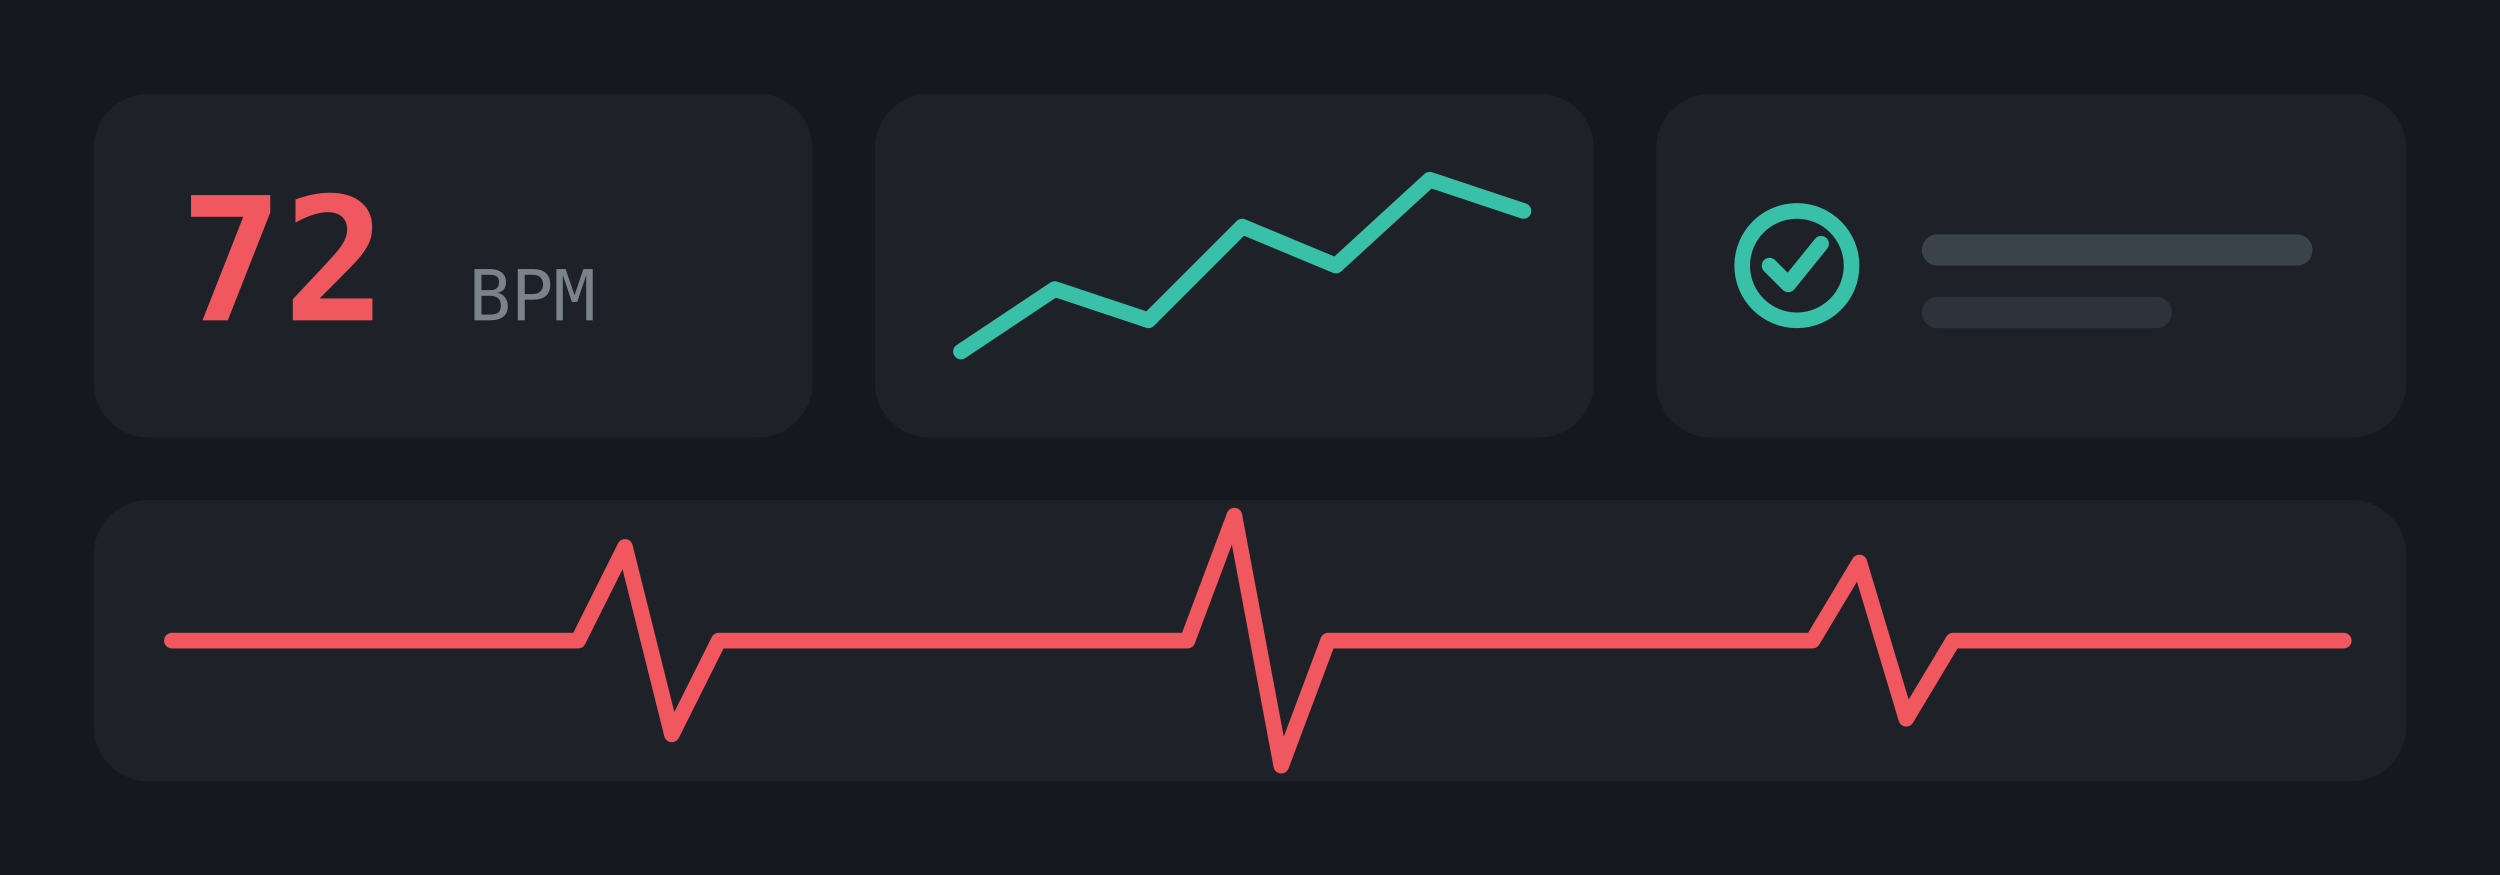
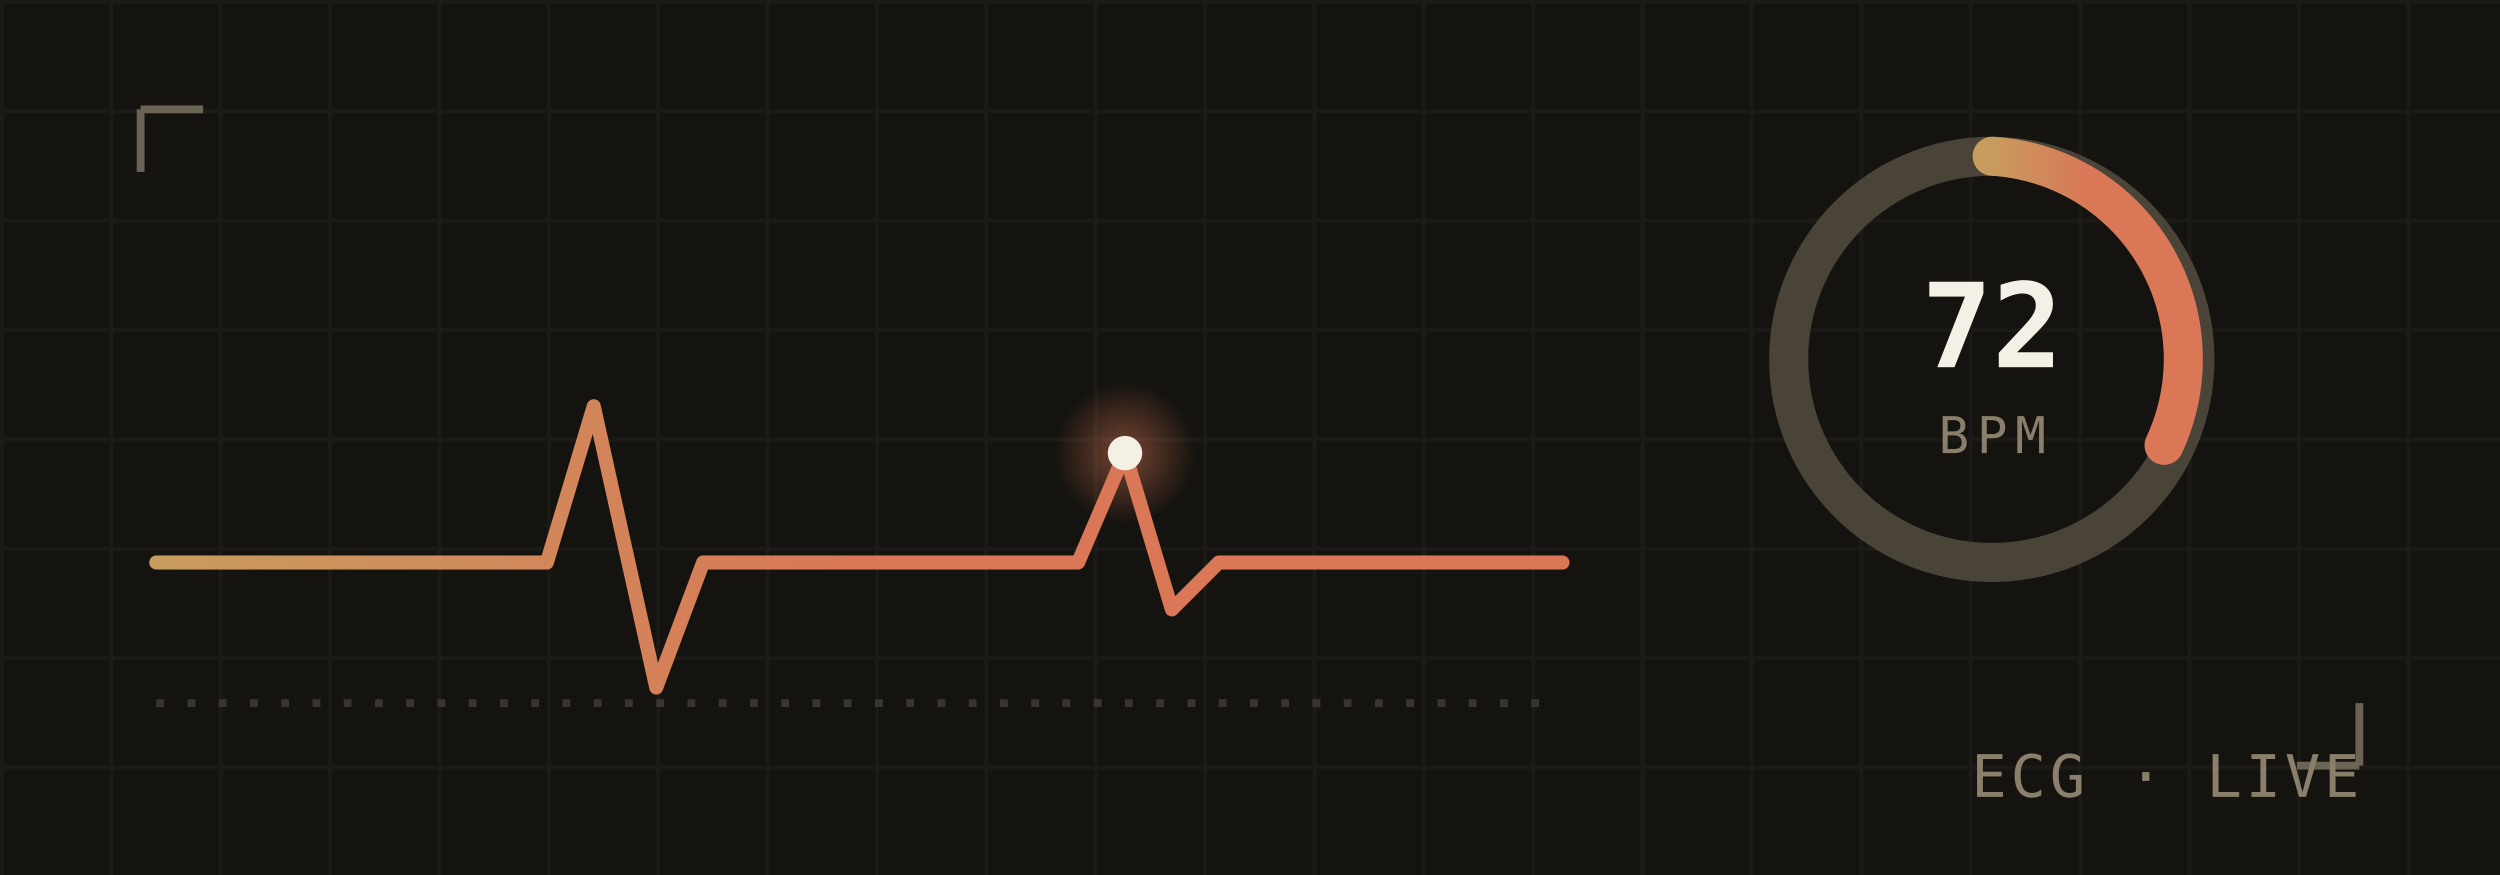
- <svg xmlns="http://www.w3.org/2000/svg" viewBox="0 0 320 112" role="img" aria-label="CardioGuard health app: BPM tile, trend chart and an ECG strip">
-   <rect width="320" height="112" fill="#15181d" />
-   <rect x="12" y="12" width="92" height="44" rx="7" fill="#1e2228" />
-   <text x="23" y="41" font-family="ui-monospace,monospace" font-size="22" font-weight="700" fill="#F0575E">72</text>
-   <text x="60" y="41" font-family="ui-monospace,monospace" font-size="9" fill="#7a828c">BPM</text>
-   <rect x="112" y="12" width="92" height="44" rx="7" fill="#1e2228" />
-   <polyline points="123,45 135,37 147,41 159,29 171,34 183,23 195,27" fill="none" stroke="#38C0A8" stroke-width="2" stroke-linecap="round" stroke-linejoin="round" />
-   <rect x="212" y="12" width="96" height="44" rx="7" fill="#1e2228" />
-   <circle cx="230" cy="34" r="7" fill="none" stroke="#38C0A8" stroke-width="2" />
-   <path d="M226.5 34 l2.4 2.4 l4.2 -5.2" fill="none" stroke="#38C0A8" stroke-width="2" stroke-linecap="round" stroke-linejoin="round" />
-   <rect x="246" y="30" width="50" height="4" rx="2" fill="#3a424c" />
-   <rect x="246" y="38" width="32" height="4" rx="2" fill="#2c333b" />
-   <rect x="12" y="64" width="296" height="36" rx="7" fill="#1e2228" />
-   <polyline points="22,82 62,82 74,82 80,70 86,94 92,82 132,82 152,82 158,66 164,98 170,82 212,82 232,82 238,72 244,92 250,82 300,82" fill="none" stroke="#F0575E" stroke-width="2" stroke-linecap="round" stroke-linejoin="round" />
+ <svg xmlns="http://www.w3.org/2000/svg" viewBox="0 0 320 112" role="img" aria-label="CardioGuard: a BPM gauge, an ECG waveform with a flagged peak">
+   <defs>
+     <linearGradient id="g" x1="0" y1="0" x2="1" y2="0">
+       <stop offset="0" stop-color="#C89B5E" />
+       <stop offset="0.5" stop-color="#D97757" />
+       <stop offset="1" stop-color="#D97757" />
+     </linearGradient>
+     <radialGradient id="glow" cx="50%" cy="50%" r="50%">
+       <stop offset="0" stop-color="#D97757" stop-opacity="0.5" />
+       <stop offset="1" stop-color="#D97757" stop-opacity="0" />
+     </radialGradient>
+     <pattern id="grid" width="14" height="14" patternUnits="userSpaceOnUse">
+       <path d="M14 0H0V14" fill="none" stroke="#F5F0E6" stroke-opacity="0.035" />
+     </pattern>
+   </defs>
+   <rect width="320" height="112" fill="#15130F" />
+   <rect width="320" height="112" fill="url(#grid)" />
+   <path d="M18 14 L18 22 M18 14 L26 14 M302 98 L302 90 M302 98 L294 98" stroke="#6B6353" stroke-width="1" />
+   <path d="M255 20 a26 26 0 1 1 -0.1 0" fill="none" stroke="#4A4438" stroke-width="5" />
+   <path d="M255 20 a26 26 0 0 1 22 37" fill="none" stroke="url(#g)" stroke-width="5" stroke-linecap="round" />
+   <text x="255" y="47" text-anchor="middle" font-family="ui-monospace,monospace" font-size="15" font-weight="600" fill="#F5F0E6">72</text>
+   <text x="255" y="58" text-anchor="middle" font-family="ui-monospace,monospace" font-size="6.5" fill="#8A7F6B" letter-spacing="1">BPM</text>
+   <polyline points="20,72 60,72 70,72 76,52 84,88 90,72 96,72 130,72 138,72 144,58 150,78 156,72 164,72 200,72" fill="none" stroke="url(#g)" stroke-width="1.8" stroke-linecap="round" stroke-linejoin="round" />
+   <circle cx="144" cy="58" r="9" fill="url(#glow)" />
+   <circle cx="144" cy="58" r="2.2" fill="#F5F0E6" />
+   <line x1="20" y1="90" x2="200" y2="90" stroke="#3A352B" stroke-width="1" stroke-dasharray="1 3" />
+   <text x="302" y="102" text-anchor="end" font-family="ui-monospace,monospace" font-size="7.5" letter-spacing="0.5" fill="#8A7F6B">ECG · LIVE</text>
</svg>
